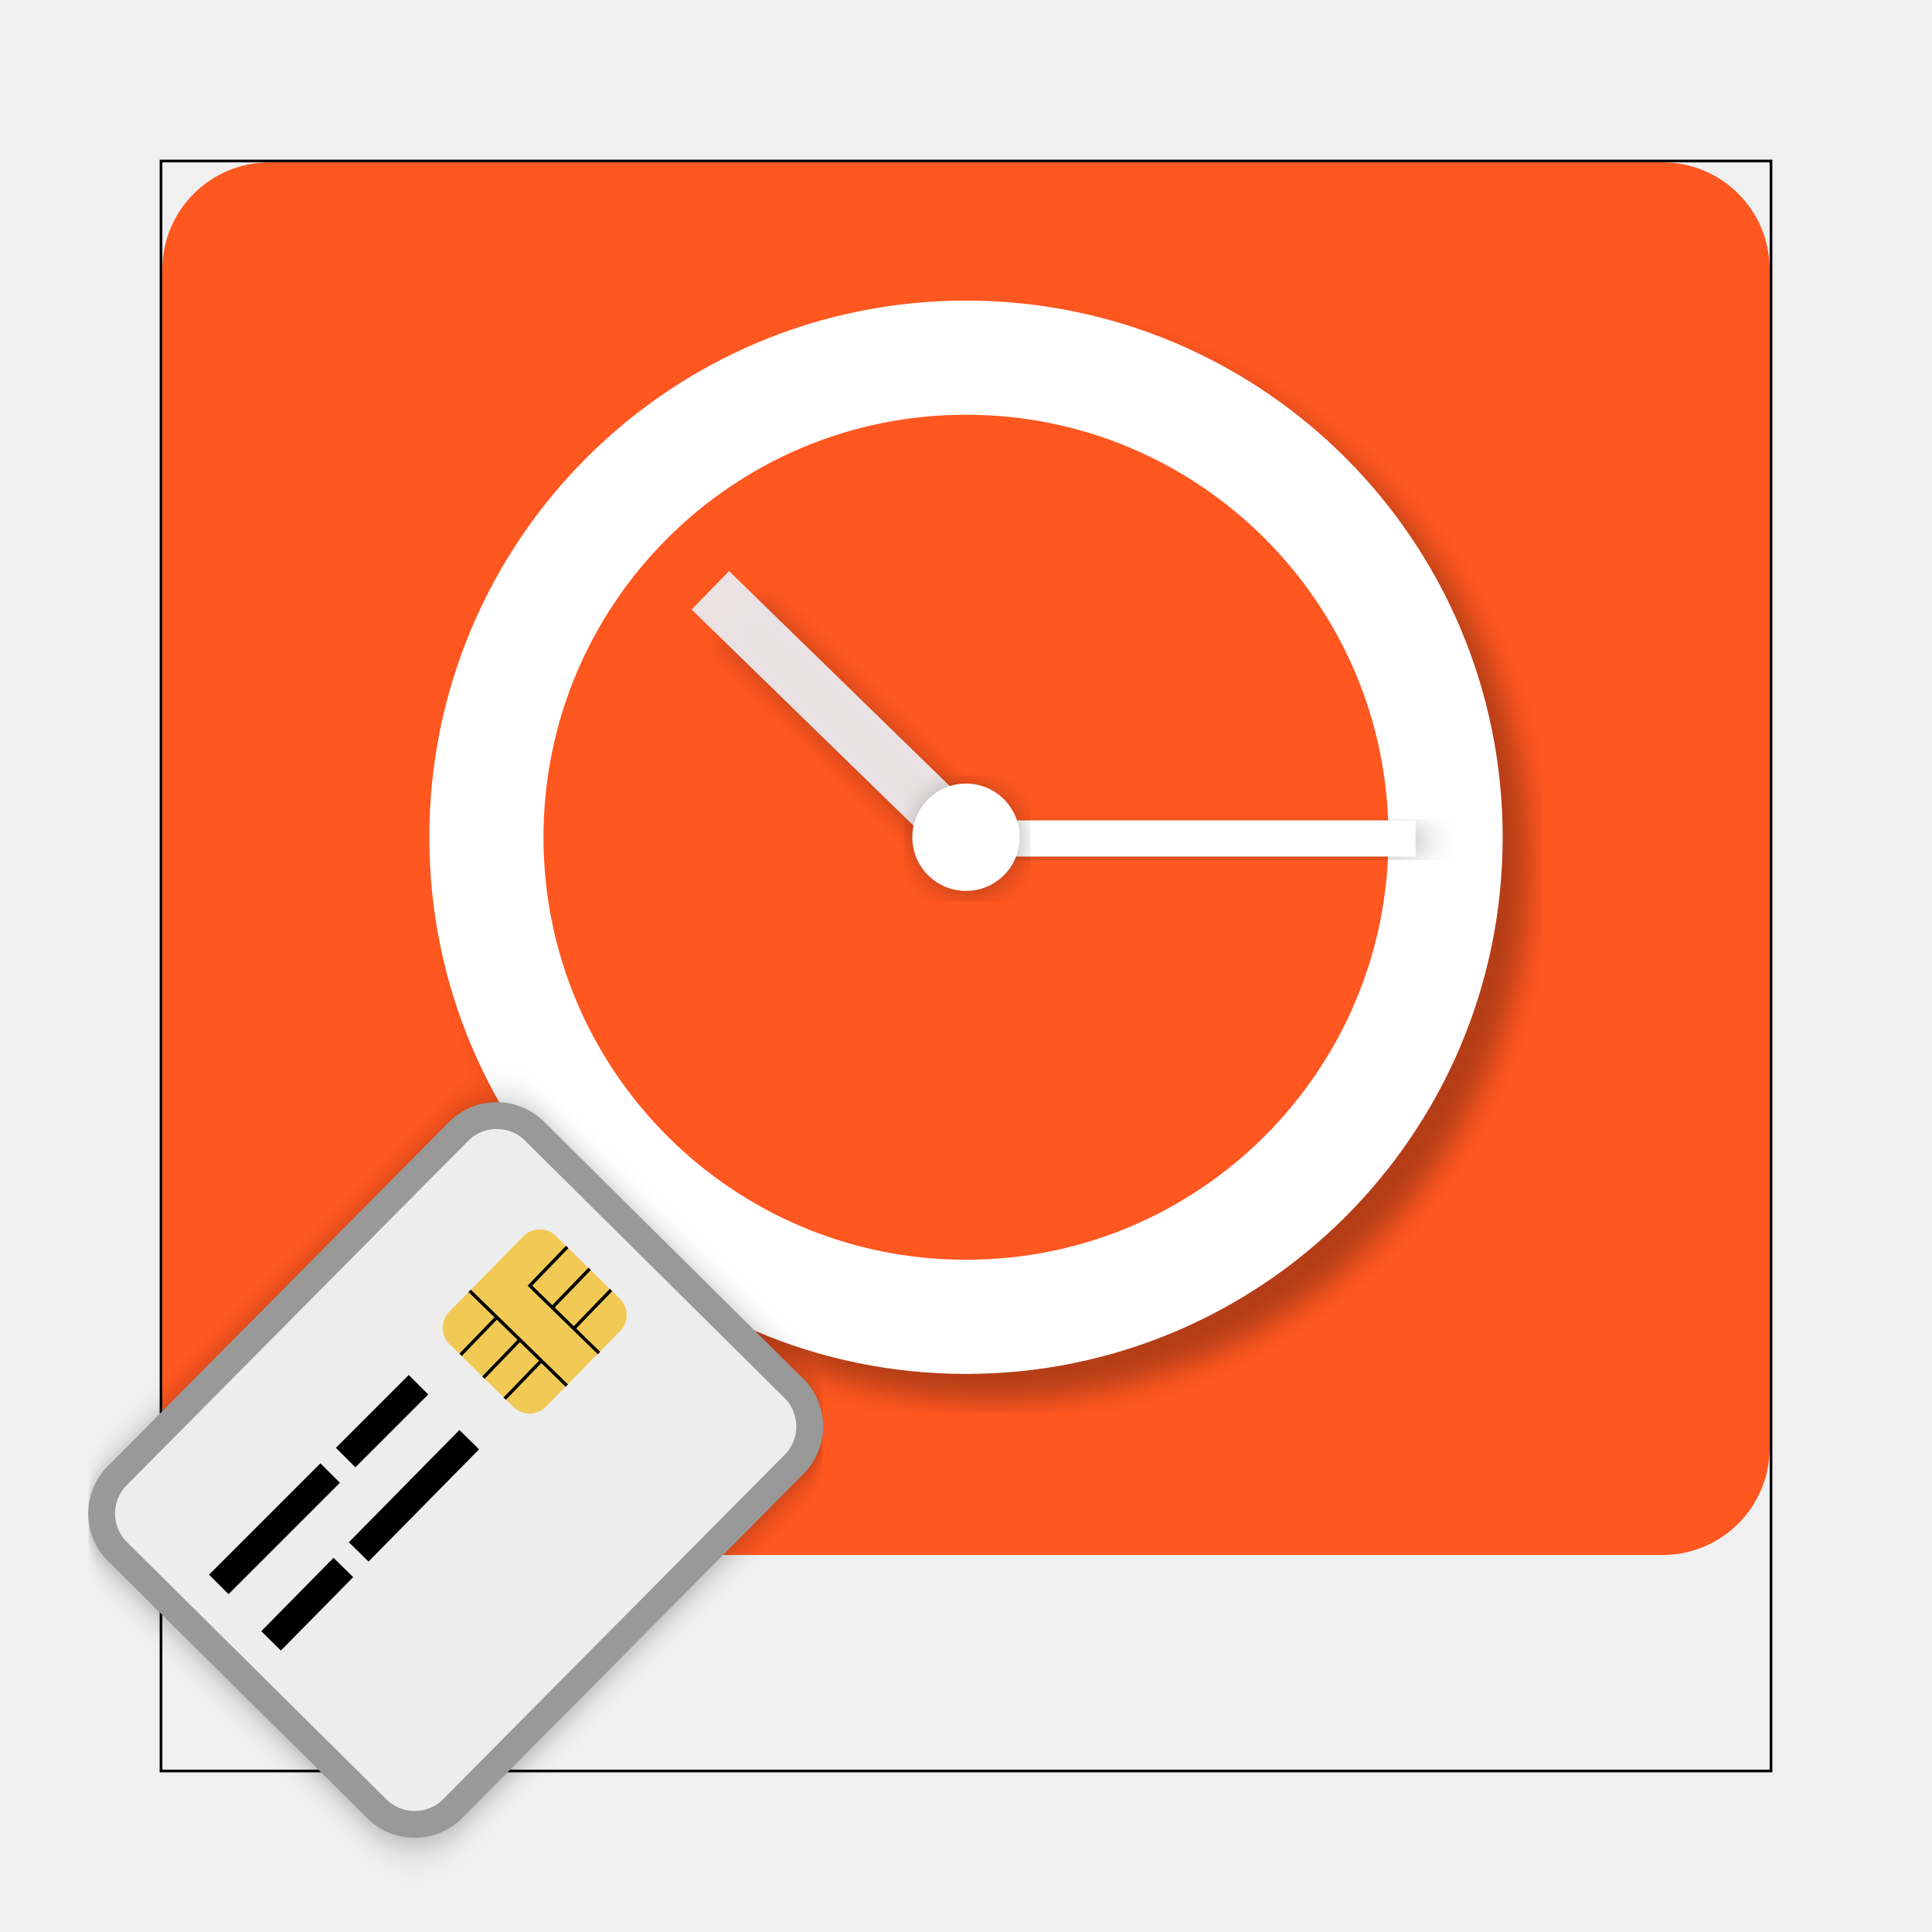
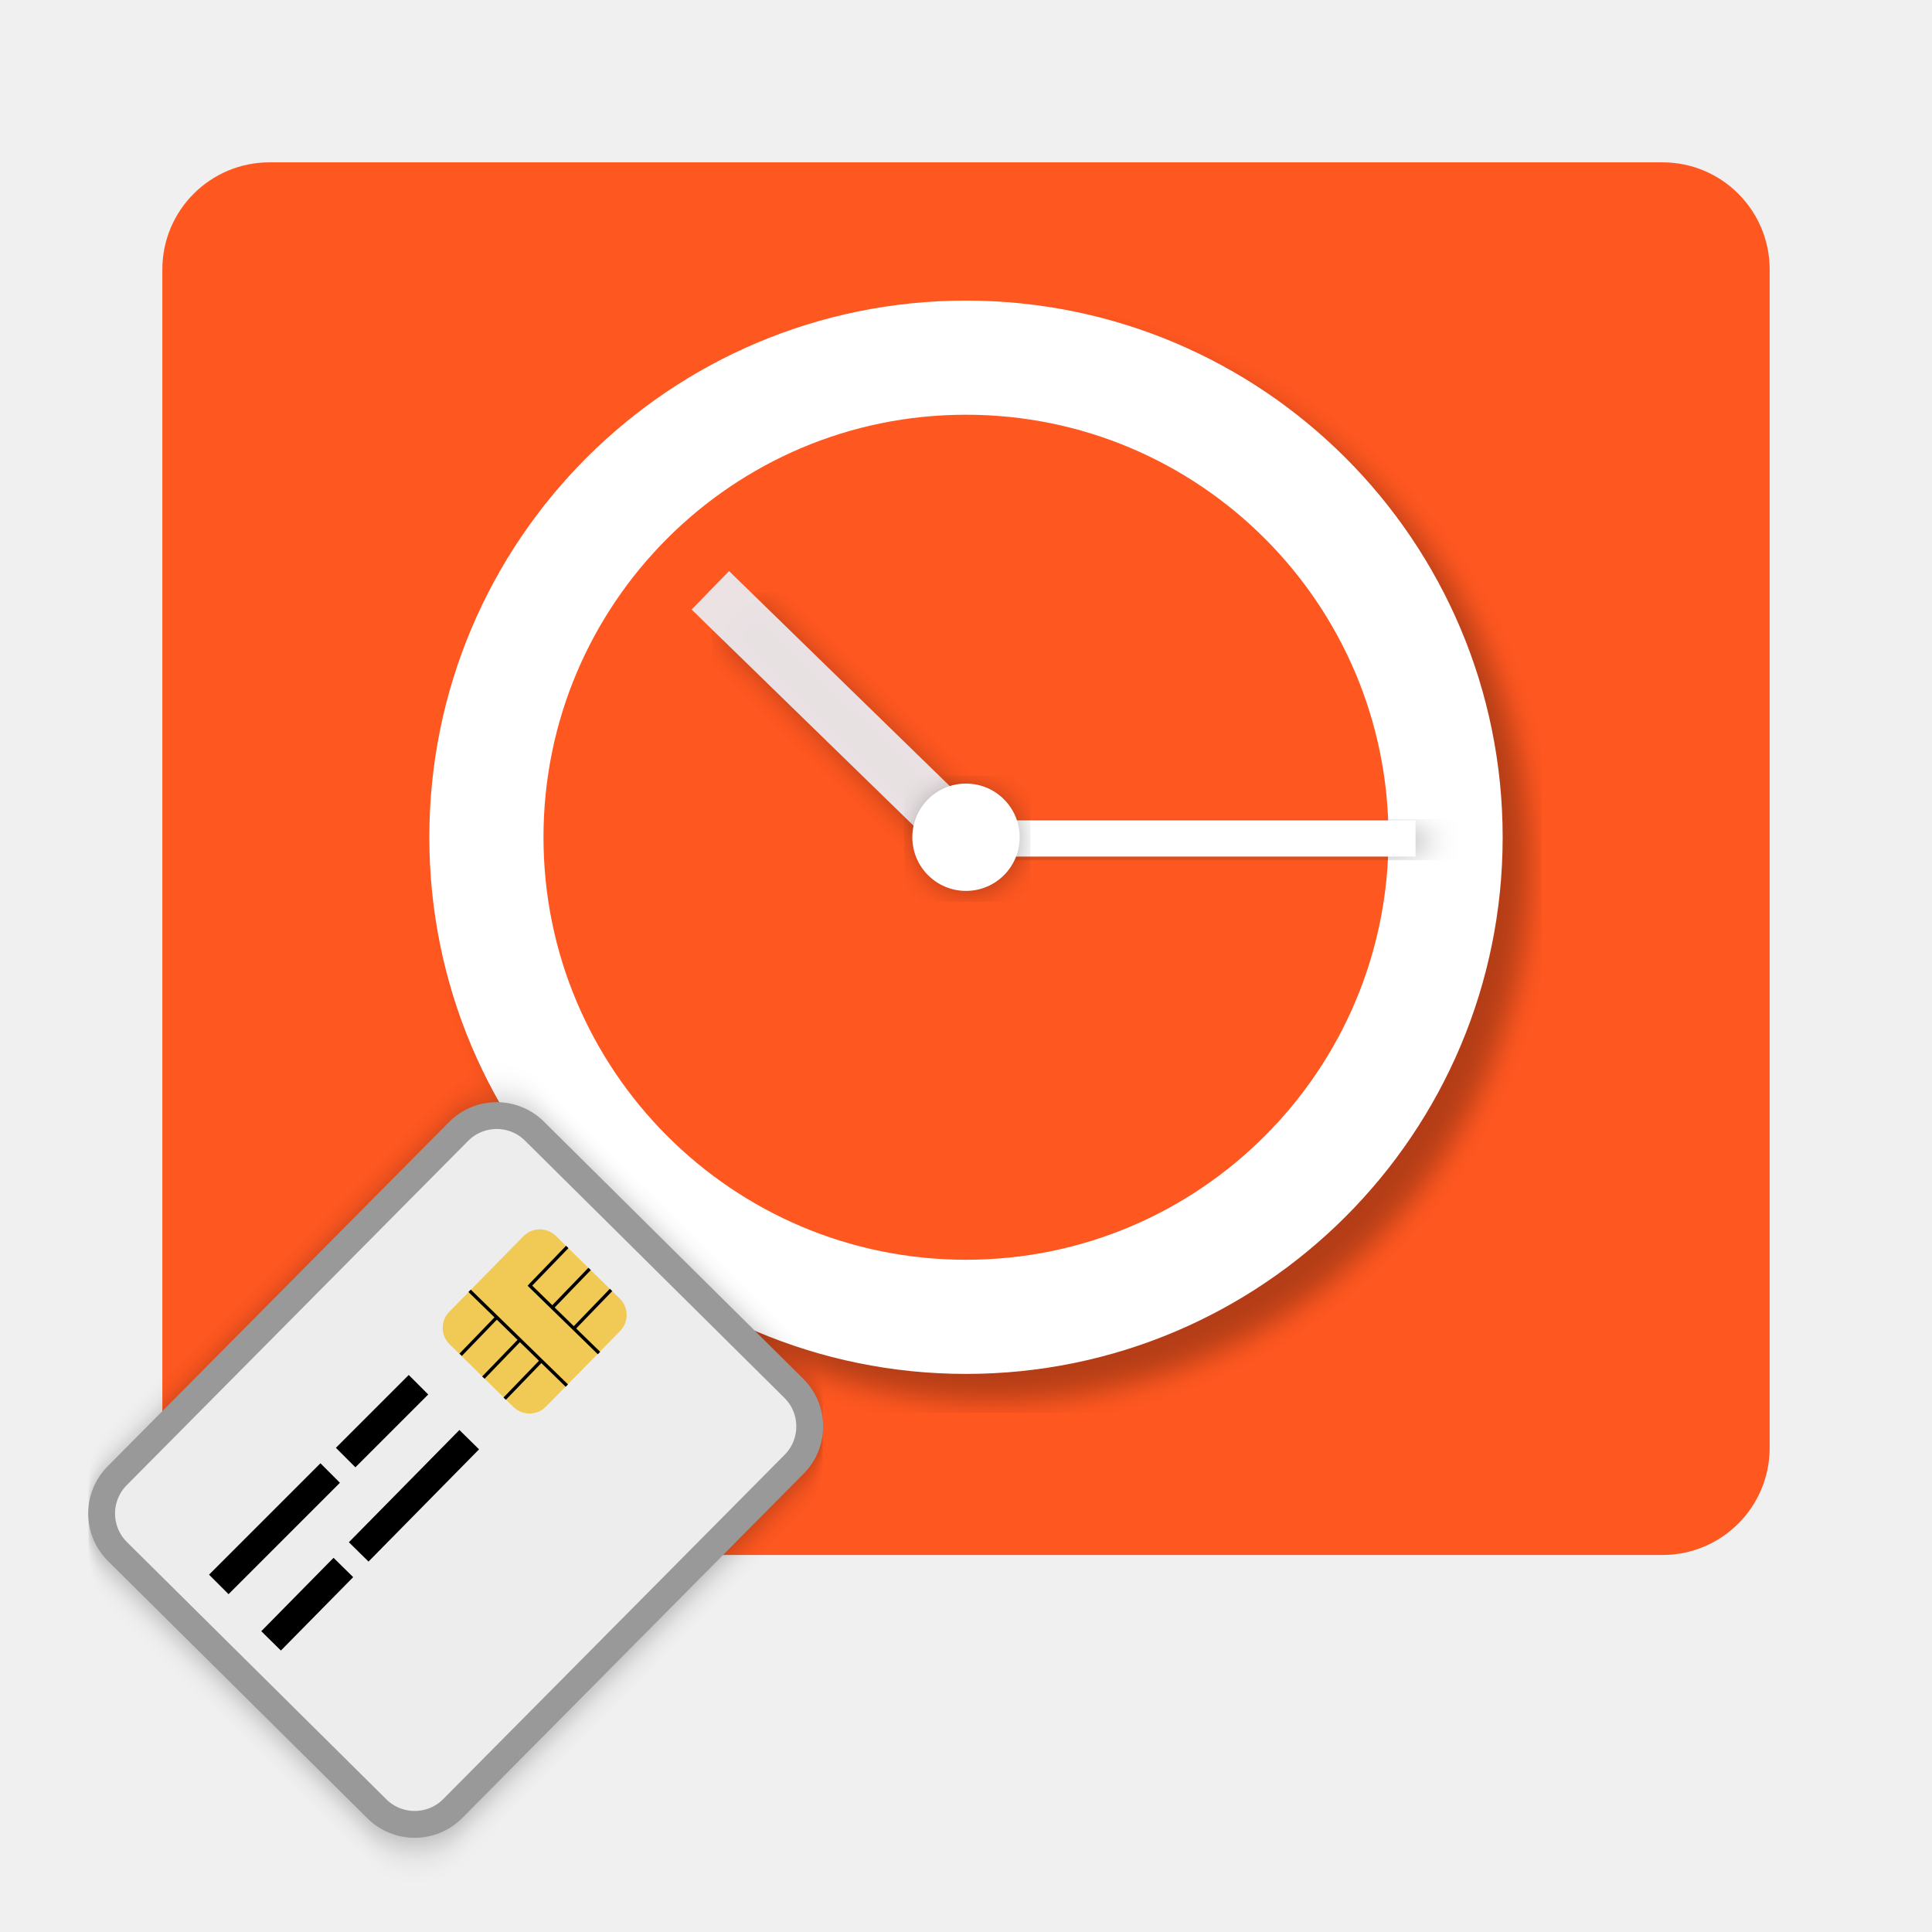
<svg xmlns="http://www.w3.org/2000/svg" width="72" height="72" viewBox="0 0 72 72" id="svg2" version="1.1">
  <defs id="defs4">
    <filter style="color-interpolation-filters:sRGB;" id="filter4446">
      <feFlood flood-opacity="0.294" flood-color="rgb(0,0,0)" result="flood" id="feFlood4448" />
      <feComposite in="flood" in2="SourceGraphic" operator="in" result="composite1" id="feComposite4450" />
      <feGaussianBlur in="composite1" stdDeviation="0.5" result="blur" id="feGaussianBlur4452" />
      <feOffset dx="1" dy="1" result="offset" id="feOffset4454" />
      <feComposite in="SourceGraphic" in2="offset" operator="over" result="composite2" id="feComposite4456" />
    </filter>
    <filter style="color-interpolation-filters:sRGB;" id="filter4542">
      <feFlood flood-opacity="0.294" flood-color="rgb(0,0,0)" result="flood" id="feFlood4544" />
      <feComposite in="flood" in2="SourceGraphic" operator="in" result="composite1" id="feComposite4546" />
      <feGaussianBlur in="composite1" stdDeviation="0.5" result="blur" id="feGaussianBlur4548" />
      <feOffset dx="1" dy="1" result="offset" id="feOffset4550" />
      <feComposite in="SourceGraphic" in2="offset" operator="over" result="composite2" id="feComposite4552" />
    </filter>
    <filter style="color-interpolation-filters:sRGB" id="filter4542-1">
      <feFlood flood-opacity="0.294" flood-color="rgb(0,0,0)" result="flood" id="feFlood4544-3" />
      <feComposite in="flood" in2="SourceGraphic" operator="in" result="composite1" id="feComposite4546-0" />
      <feGaussianBlur in="composite1" stdDeviation="0.5" result="blur" id="feGaussianBlur4548-8" />
      <feOffset dx="1" dy="1" result="offset" id="feOffset4550-4" />
      <feComposite in="SourceGraphic" in2="offset" operator="over" result="composite2" id="feComposite4552-9" />
    </filter>
    <filter style="color-interpolation-filters:sRGB;" id="filter4999">
      <feFlood flood-opacity="0.294" flood-color="rgb(0,0,0)" result="flood" id="feFlood5001" />
      <feComposite in="flood" in2="SourceGraphic" operator="in" result="composite1" id="feComposite5003" />
      <feGaussianBlur in="composite1" stdDeviation="0.5" result="blur" id="feGaussianBlur5005" />
      <feOffset dx="0.1" dy="0.1" result="offset" id="feOffset5007" />
      <feComposite in="SourceGraphic" in2="offset" operator="over" result="composite2" id="feComposite5009" />
    </filter>
    <filter style="color-interpolation-filters:sRGB;" id="filter5187">
      <feFlood flood-opacity="0.294" flood-color="rgb(0,0,0)" result="flood" id="feFlood5189" />
      <feComposite in="flood" in2="SourceGraphic" operator="in" result="composite1" id="feComposite5191" />
      <feGaussianBlur in="composite1" stdDeviation="0.5" result="blur" id="feGaussianBlur5193" />
      <feOffset dx="0.1" dy="0.1" result="offset" id="feOffset5195" />
      <feComposite in="SourceGraphic" in2="offset" operator="over" result="composite2" id="feComposite5197" />
    </filter>
    <filter style="color-interpolation-filters:sRGB;" id="filter5239">
      <feFlood flood-opacity="0.294" flood-color="rgb(0,0,0)" result="flood" id="feFlood5241" />
      <feComposite in="flood" in2="SourceGraphic" operator="in" result="composite1" id="feComposite5243" />
      <feGaussianBlur in="composite1" stdDeviation="0.5" result="blur" id="feGaussianBlur5245" />
      <feOffset dx="0.1" dy="0.1" result="offset" id="feOffset5247" />
      <feComposite in="SourceGraphic" in2="offset" operator="over" result="composite2" id="feComposite5249" />
    </filter>
  </defs>
  <g id="layer1" transform="translate(0,-980.3622)">
-     <rect style="fill:none;fill-opacity:1;stroke:#000000;stroke-opacity:1;stroke-width:0.1;stroke-miterlimit:4;stroke-dasharray:none" id="rect4136" width="60" x="6" y="986.362" height="60" />
    <rect style="fill:#ff5720;fill-opacity:1;stroke:none;stroke-width:0.1;stroke-miterlimit:4;stroke-dasharray:none;stroke-opacity:1" id="rect4159" width="59.9" height="51.9" x="6.05" y="986.412" rx="3.993" ry="3.992" />
    <circle style="fill:#ff5720;fill-opacity:1;stroke:#ffffff;stroke-width:4.254;stroke-miterlimit:4;stroke-dasharray:none;stroke-opacity:1;filter:url(#filter4446)" id="path4161" cx="36" cy="1011.564" r="17.873" />
    <path style="fill:none;fill-rule:evenodd;stroke:#eaeaef;stroke-width:2;stroke-linecap:butt;stroke-linejoin:miter;stroke-miterlimit:4;stroke-dasharray:none;stroke-opacity:0.941;filter:url(#filter4542)" d="m 26.472,1002.361 9.459,9.214" id="path4163" />
    <rect style="fill:#ffffff;fill-opacity:1;stroke:none;stroke-width:1.5;stroke-miterlimit:4;stroke-dasharray:none;stroke-opacity:1;filter:url(#filter4999)" id="rect4769" width="10.954" height="1.484" x="37.597" y="1010.883" rx="0" transform="matrix(1.412739,0,0,0.909973,-15.83674,91.05781)" />
    <circle style="fill:#ffffff;fill-opacity:1;stroke:none;stroke-width:1.5;stroke-miterlimit:4;stroke-dasharray:none;stroke-opacity:1;filter:url(#filter5187)" id="path4180" cx="36" cy="1011.564" r="2" />
    <rect style="fill:#ededed;fill-opacity:1;stroke:#999999;stroke-width:1;stroke-miterlimit:4;stroke-dasharray:none;stroke-opacity:1;filter:url(#filter5239)" id="rect5199" width="17.612" height="22.068" x="732.113" y="712.05" rx="2" ry="2" transform="matrix(0.7100859,0.7041151,-0.7041151,0.7100859,0,0)" />
    <rect style="fill:#f1ca55;fill-opacity:1;stroke:none;stroke-width:1;stroke-miterlimit:4;stroke-dasharray:none;stroke-opacity:1" id="rect5201" width="5.658" height="5.047" x="-723.799" y="732.795" rx="0.856" ry="0.856" transform="matrix(0.7003591,-0.7137907,0.7137907,0.7003591,0,0)" />
    <path style="fill:none;fill-rule:evenodd;stroke:#000000;stroke-width:0.124;stroke-linecap:butt;stroke-linejoin:miter;stroke-miterlimit:4;stroke-dasharray:none;stroke-opacity:1" d="m 17.501,1028.467 3.623,3.532" id="path5251" />
    <path style="fill:none;fill-rule:evenodd;stroke:#000000;stroke-width:0.124;stroke-linecap:butt;stroke-linejoin:miter;stroke-miterlimit:4;stroke-dasharray:none;stroke-opacity:1" d="m 17.167,1030.851 1.342,-1.39" id="path5251-7" />
    <path style="fill:none;fill-rule:evenodd;stroke:#000000;stroke-width:0.124;stroke-linecap:butt;stroke-linejoin:miter;stroke-miterlimit:4;stroke-dasharray:none;stroke-opacity:1" d="m 18.014,1031.702 1.342,-1.39" id="path5251-7-3" />
    <path style="fill:none;fill-rule:evenodd;stroke:#000000;stroke-width:0.124;stroke-linecap:butt;stroke-linejoin:miter;stroke-miterlimit:4;stroke-dasharray:none;stroke-opacity:1" d="m 18.808,1032.486 1.342,-1.39" id="path5251-7-3-5" />
    <path style="fill:none;fill-rule:evenodd;stroke:#000000;stroke-width:0.124;stroke-linecap:butt;stroke-linejoin:miter;stroke-miterlimit:4;stroke-dasharray:none;stroke-opacity:1" d="m 19.705,1028.234 2.618,2.552" id="path5251-3" />
    <path style="fill:none;fill-rule:evenodd;stroke:#000000;stroke-width:0.124;stroke-linecap:butt;stroke-linejoin:miter;stroke-miterlimit:4;stroke-dasharray:none;stroke-opacity:1" d="m 19.771,1028.25 1.369,-1.418" id="path5251-7-5" />
    <path style="fill:none;fill-rule:evenodd;stroke:#000000;stroke-width:0.124;stroke-linecap:butt;stroke-linejoin:miter;stroke-miterlimit:4;stroke-dasharray:none;stroke-opacity:1" d="m 20.604,1029.069 1.369,-1.418" id="path5251-7-5-4" />
    <path style="fill:none;fill-rule:evenodd;stroke:#000000;stroke-width:0.124;stroke-linecap:butt;stroke-linejoin:miter;stroke-miterlimit:4;stroke-dasharray:none;stroke-opacity:1" d="m 21.403,1029.853 1.369,-1.418" id="path5251-7-5-4-3" />
    <rect style="fill:#000000;fill-opacity:1;stroke:none;stroke-width:0.1;stroke-miterlimit:4;stroke-dasharray:none;stroke-opacity:1" id="rect5404-4" width="5.871" height="1.027" x="-729.207" y="740.226" transform="matrix(0.7071076,-0.7071059,0.7071059,0.7071076,0,0)" />
    <rect style="fill:#000000;fill-opacity:1;stroke:none;stroke-width:0.1;stroke-miterlimit:4;stroke-dasharray:none;stroke-opacity:1" id="rect5404-5-4" width="3.839" height="1.027" x="-722.521" y="740.226" transform="matrix(0.7071076,-0.7071059,0.7071059,0.7071076,0,0)" />
    <rect style="fill:#000000;fill-opacity:1;stroke:none;stroke-width:0.1;stroke-miterlimit:4;stroke-dasharray:none;stroke-opacity:1" id="rect5404-4-0" width="5.871" height="1.027" x="724.466" y="-738.511" transform="matrix(-0.7016712,0.7125009,-0.7125009,-0.7016712,0,0)" />
    <rect style="fill:#000000;fill-opacity:1;stroke:none;stroke-width:0.1;stroke-miterlimit:4;stroke-dasharray:none;stroke-opacity:1" id="rect5404-5-4-9" width="3.839" height="1.027" x="731.151" y="-738.511" transform="matrix(-0.7016712,0.7125009,-0.7125009,-0.7016712,0,0)" />
  </g>
</svg>
